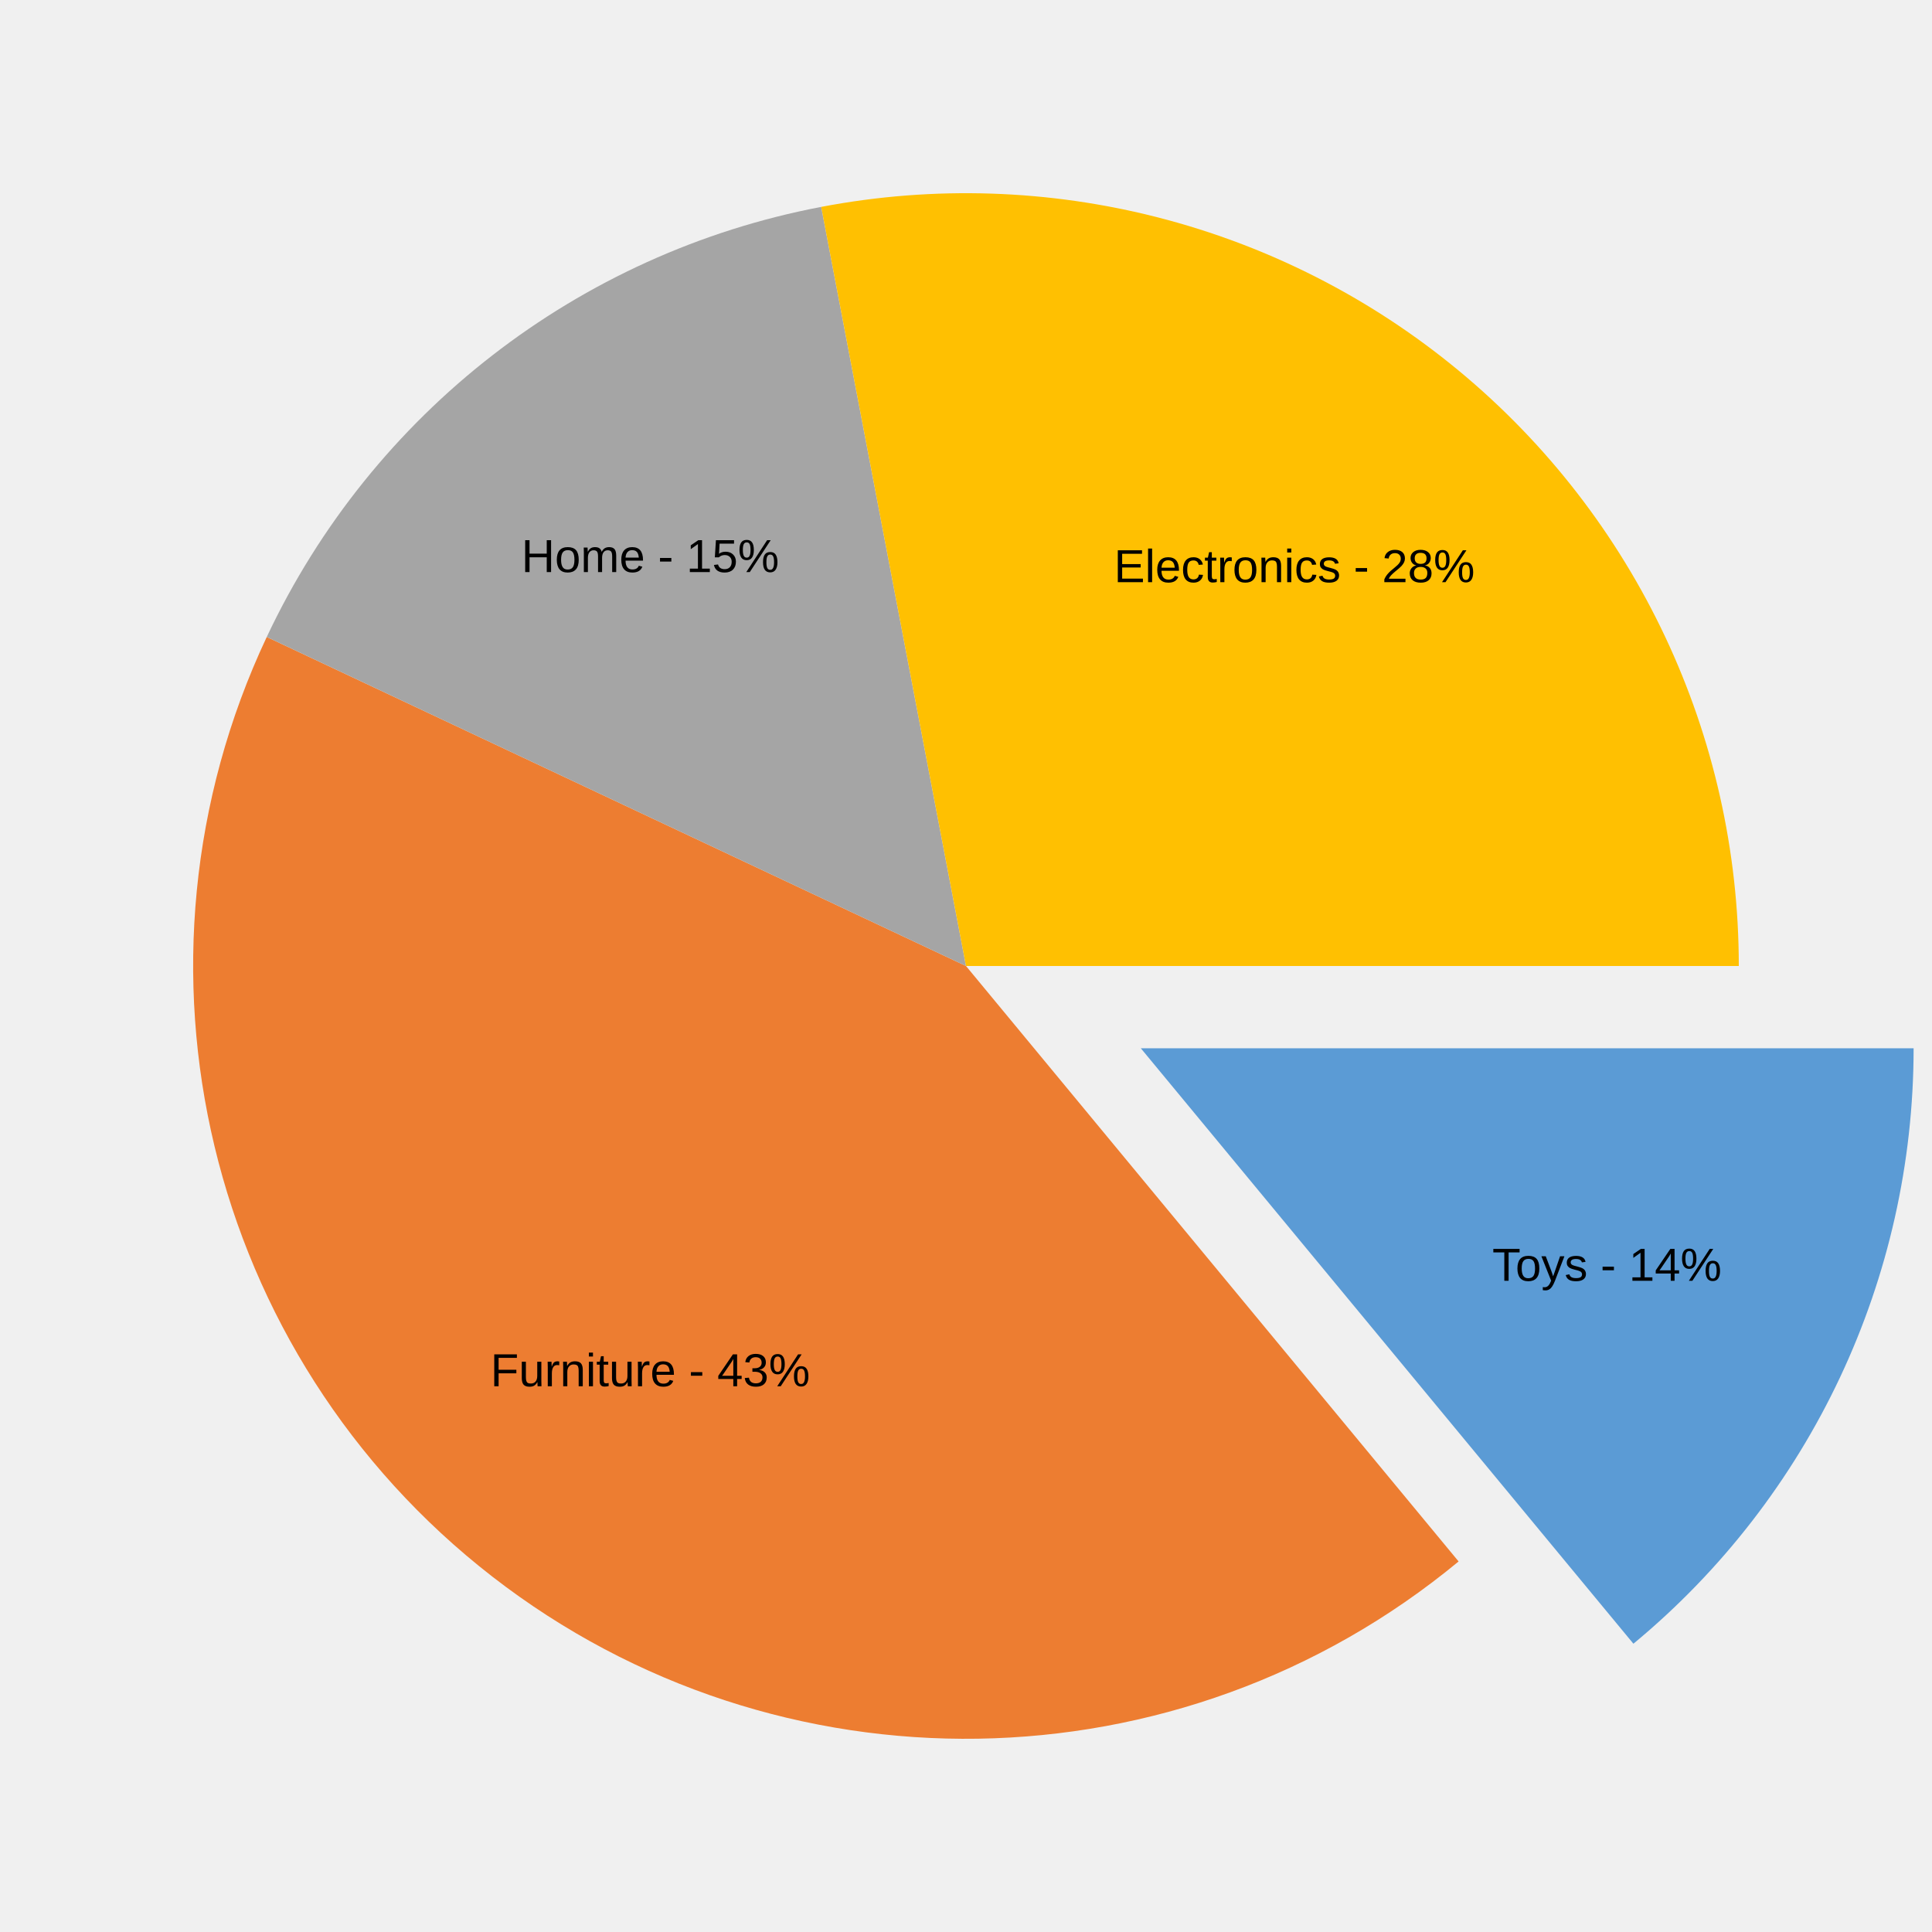
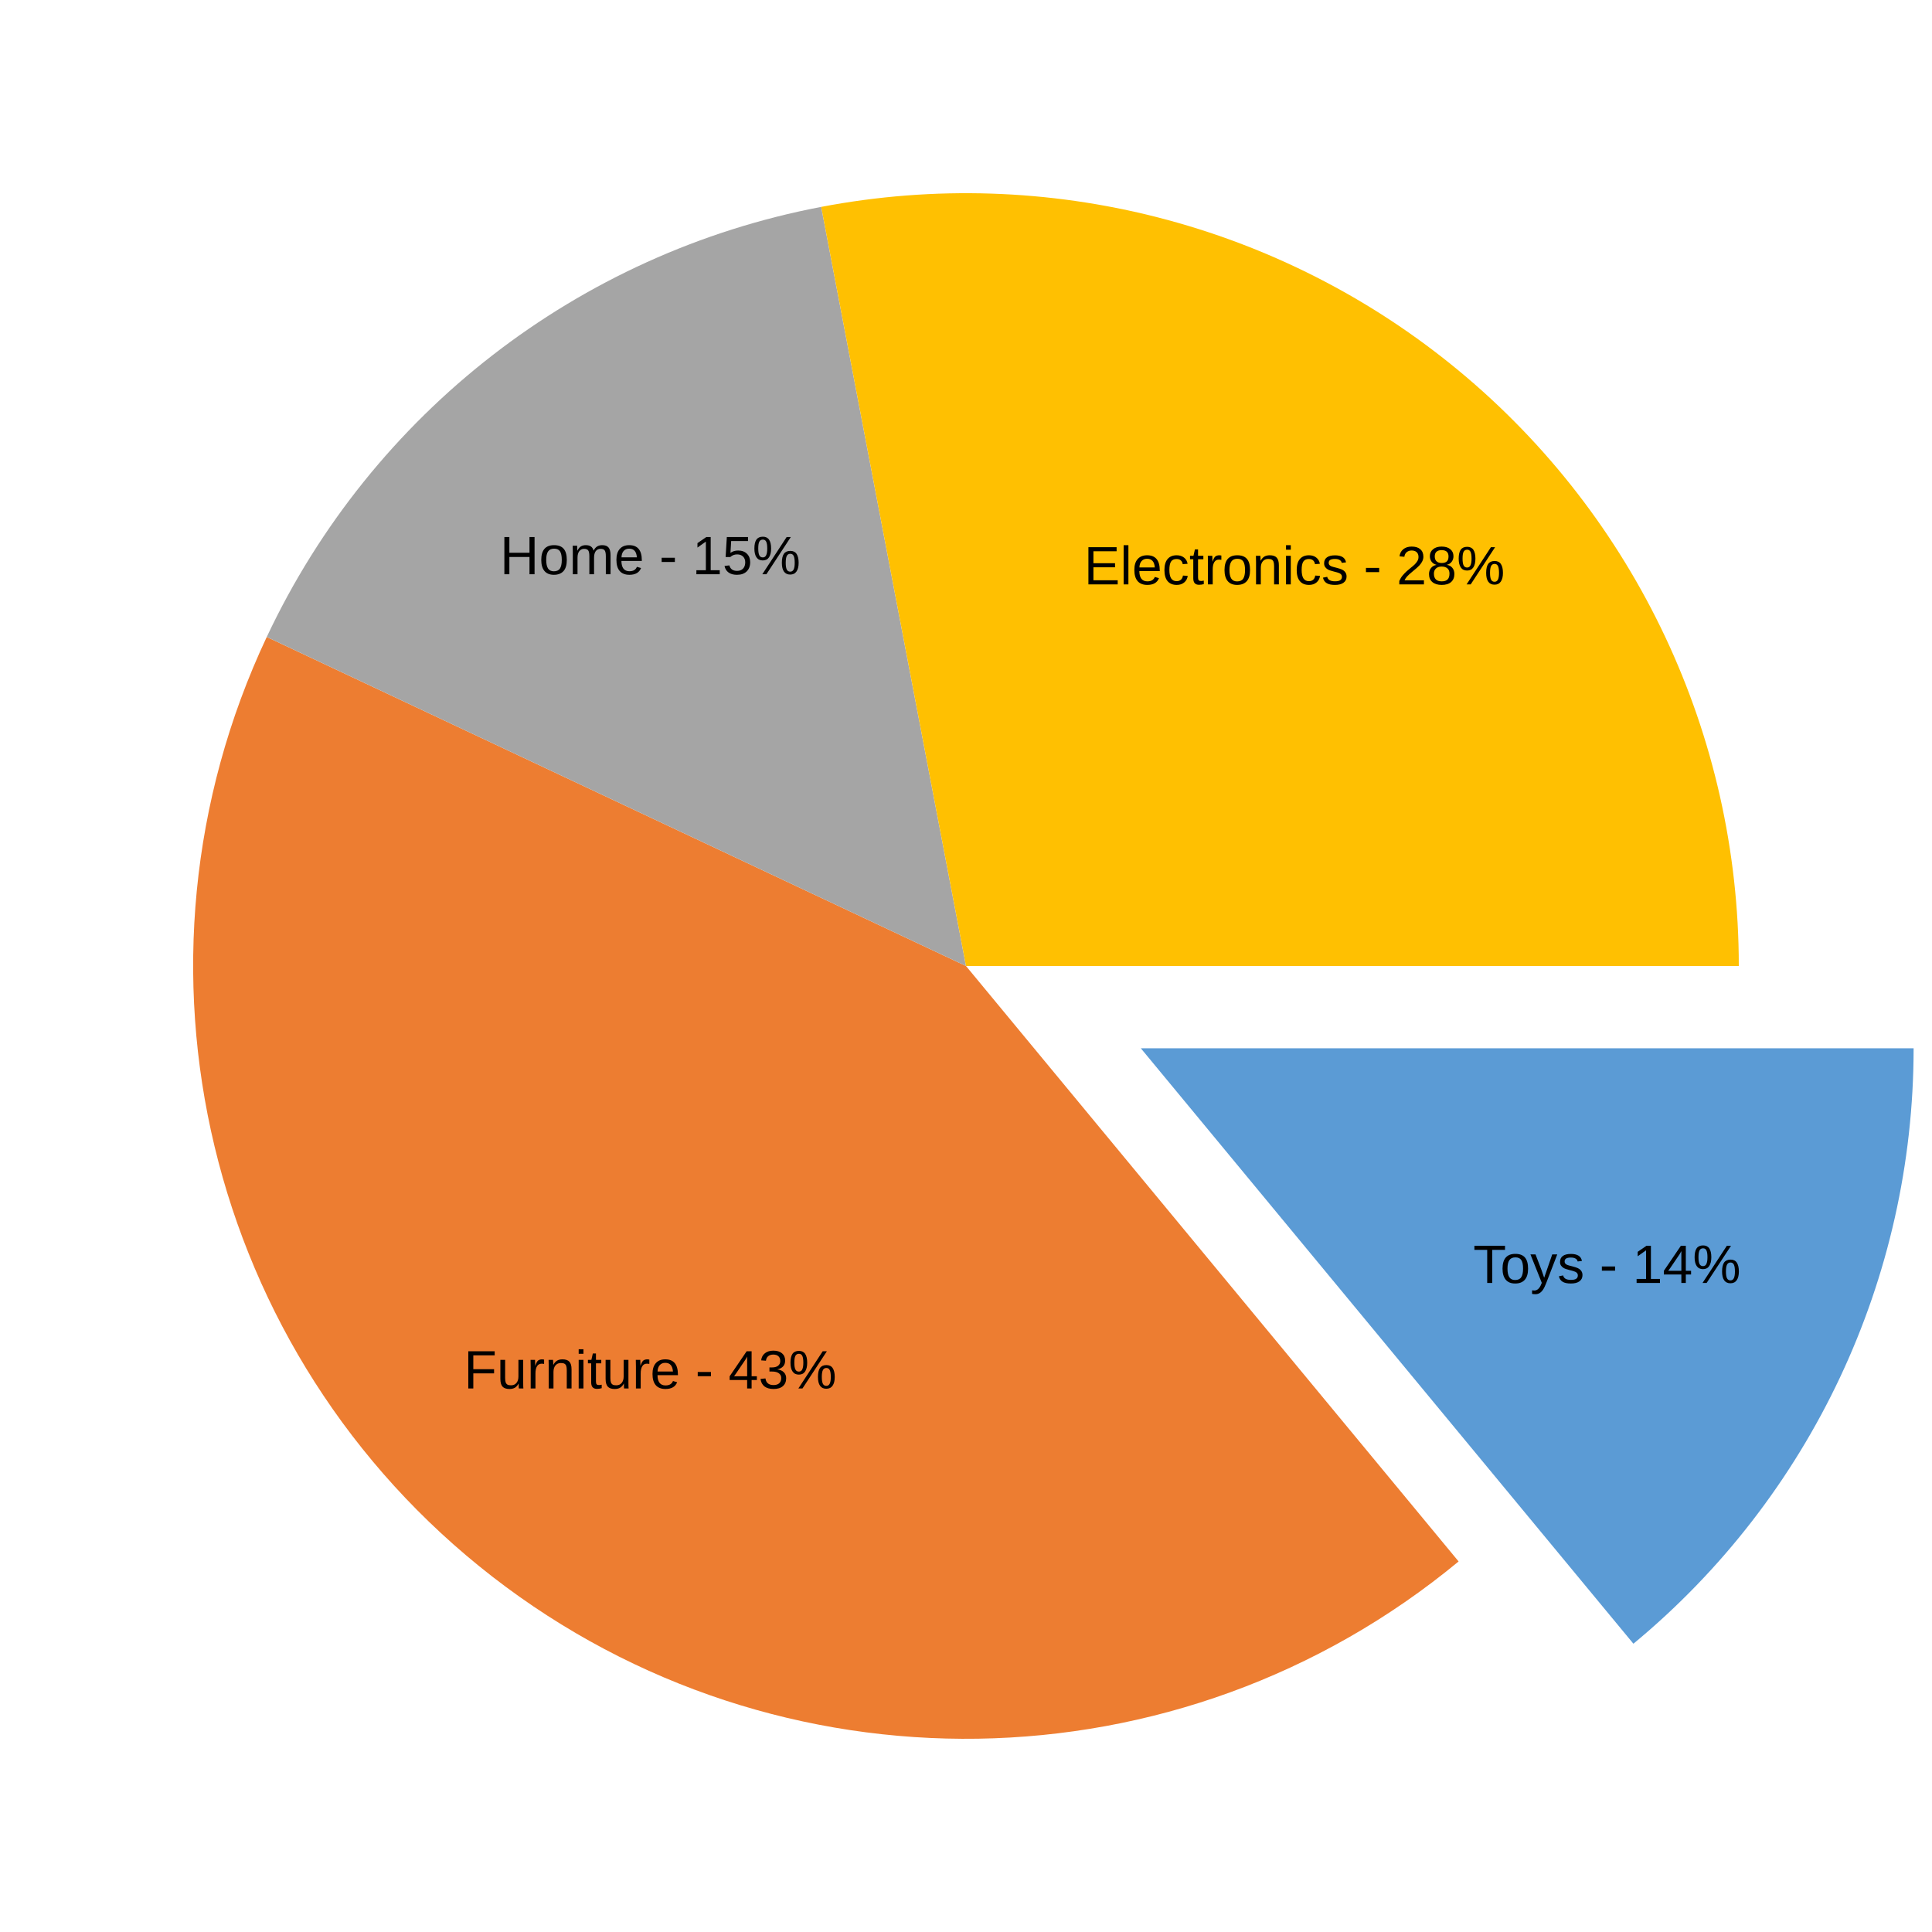
<svg xmlns="http://www.w3.org/2000/svg" width="500" height="500">
+   <rect x="0" y="0" width="500" height="500" fill="white" fill-opacity="1" stroke="none" stroke-width="0" rx="0" ry="0" />
  <path d="M 295.241,271.289 L 495.241,271.289 A 200,200 0 0,1 422.726,425.392 Z" fill="#5B9BD5" />
-   <text x="415.885" y="328.06" font-family="Arial" font-size="12" fill="#000" stroke="none" stroke-width="0" text-anchor="middle" dominant-baseline="middle" alignment-baseline="auto">Toys - 14%</text>
+   <text x="415.885" y="328.06" font-family="arial" font-size="14" fill="#000" stroke="none" stroke-width="0" text-anchor="middle" dominant-baseline="middle" alignment-baseline="auto">Toys - 14%</text>
  <path d="M 250,250 L 377.485,404.103 A 200,200 0 0,1 69.035,164.844 Z" fill="#ED7D31" />
-   <text x="168.279" y="355.354" font-family="Arial" font-size="12" fill="#000" stroke="none" stroke-width="0" text-anchor="middle" dominant-baseline="middle" alignment-baseline="auto">Furniture - 43%</text>
+   <text x="168.279" y="355.354" font-family="arial" font-size="14" fill="#000" stroke="none" stroke-width="0" text-anchor="middle" dominant-baseline="middle" alignment-baseline="auto">Furniture - 43%</text>
  <path d="M 250,250 L 69.035,164.844 A 200,200 0 0,1 212.524,53.543 Z" fill="#A5A5A5" />
-   <text x="168.279" y="144.646" font-family="Arial" font-size="12" fill="#000" stroke="none" stroke-width="0" text-anchor="middle" dominant-baseline="middle" alignment-baseline="auto">Home - 15%</text>
+   <text x="168.279" y="144.646" font-family="arial" font-size="14" fill="#000" stroke="none" stroke-width="0" text-anchor="middle" dominant-baseline="middle" alignment-baseline="auto">Home - 15%</text>
  <path d="M 250,250 L 212.524,53.543 A 200,200 0 0,1 450,250 Z" fill="#FFC001" />
-   <text x="334.99" y="147.265" font-family="Arial" font-size="12" fill="#000" stroke="none" stroke-width="0" text-anchor="middle" dominant-baseline="middle" alignment-baseline="auto">Electronics - 28%</text>
+   <text x="334.99" y="147.265" font-family="arial" font-size="14" fill="#000" stroke="none" stroke-width="0" text-anchor="middle" dominant-baseline="middle" alignment-baseline="auto">Electronics - 28%</text>
</svg>
